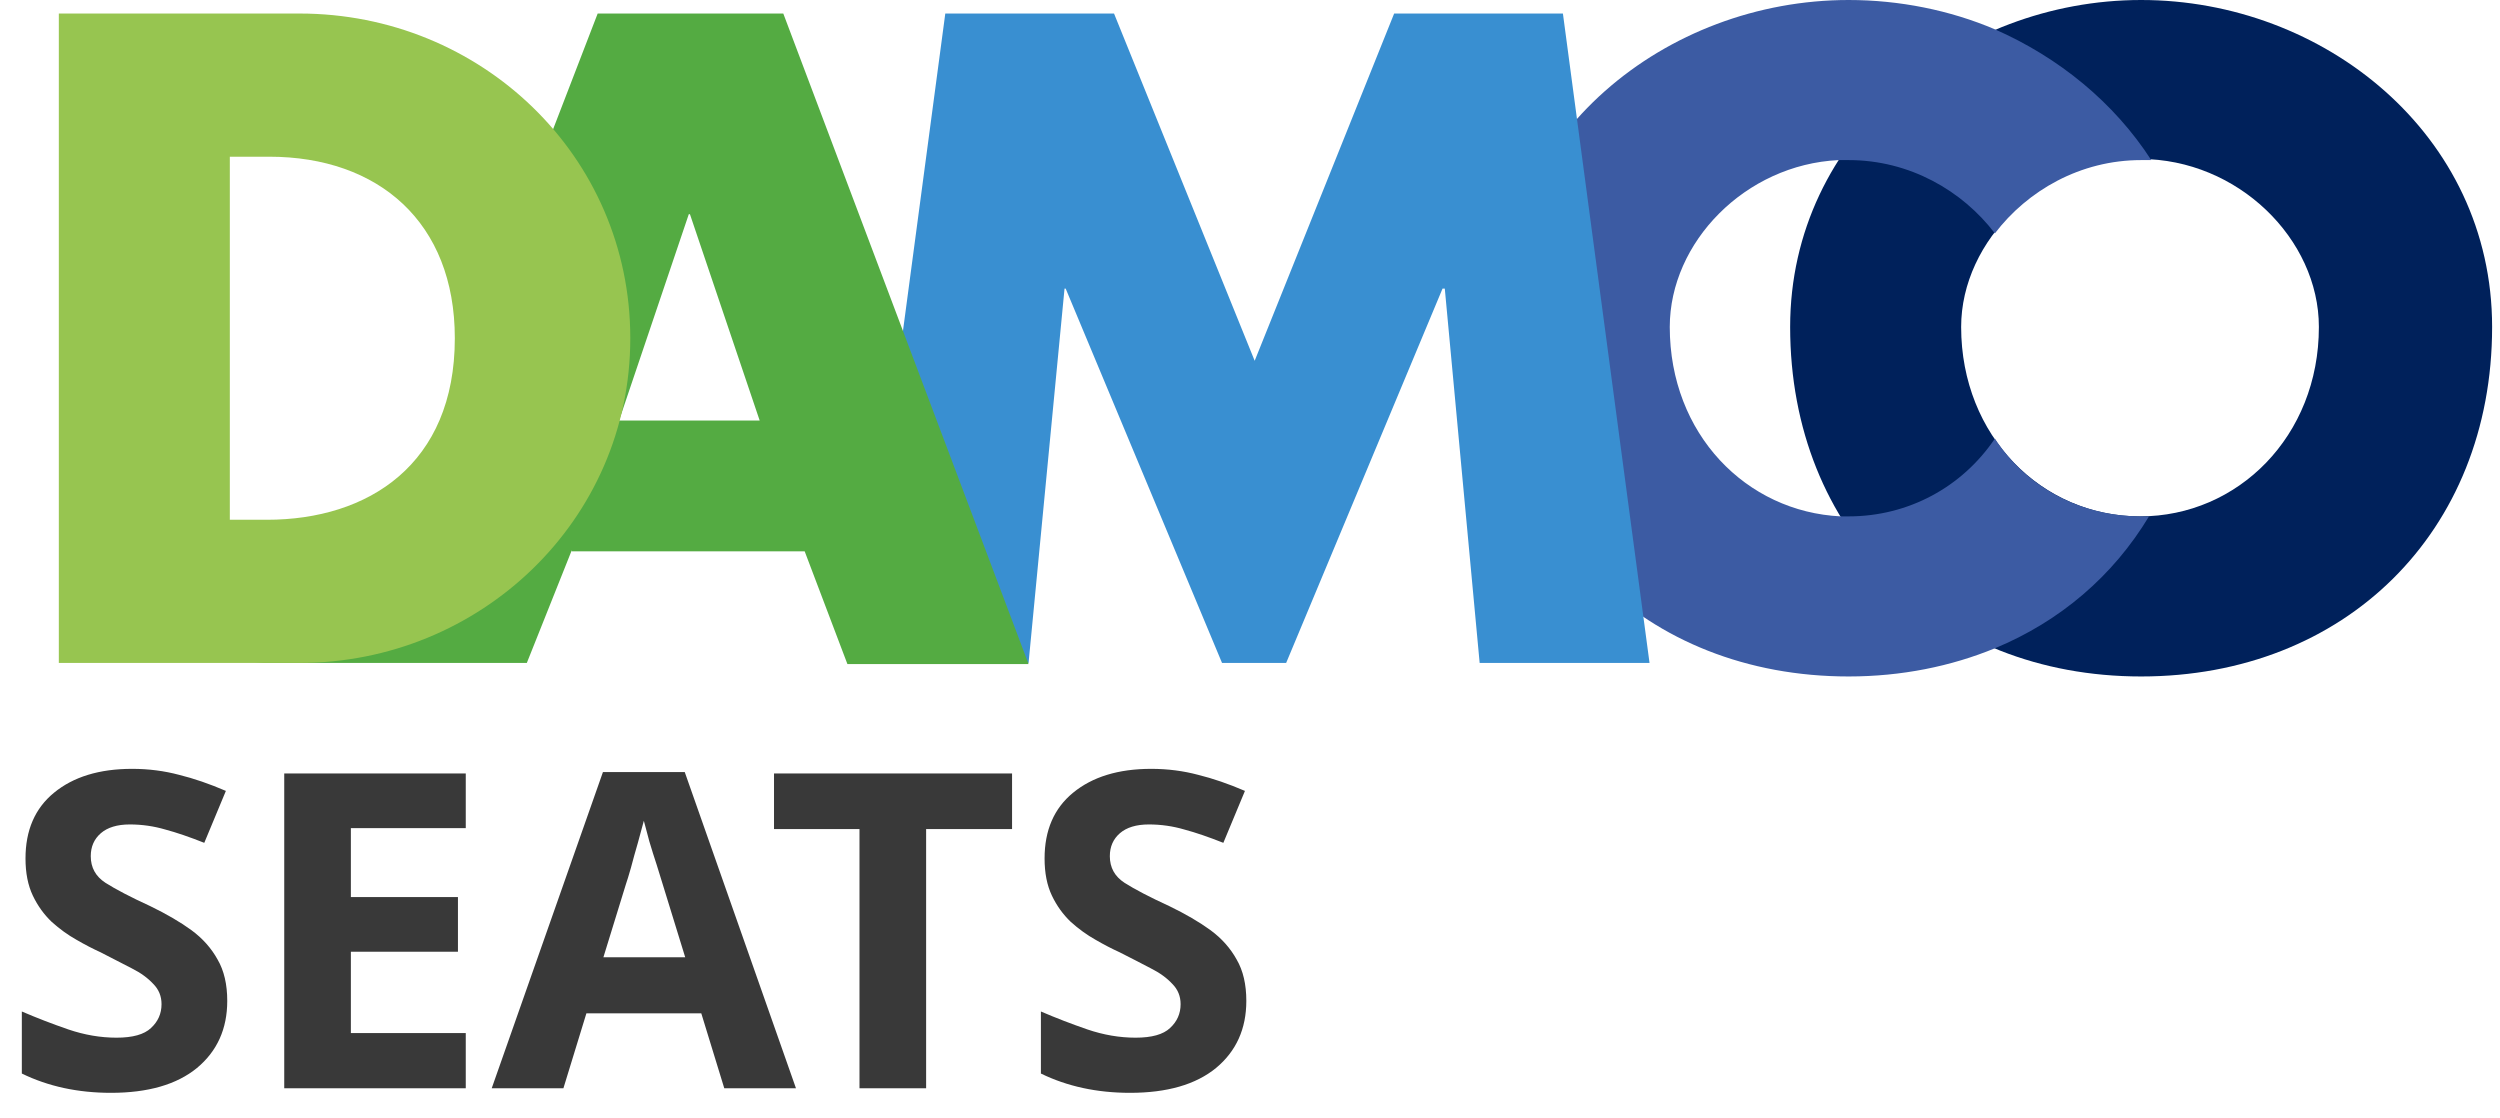
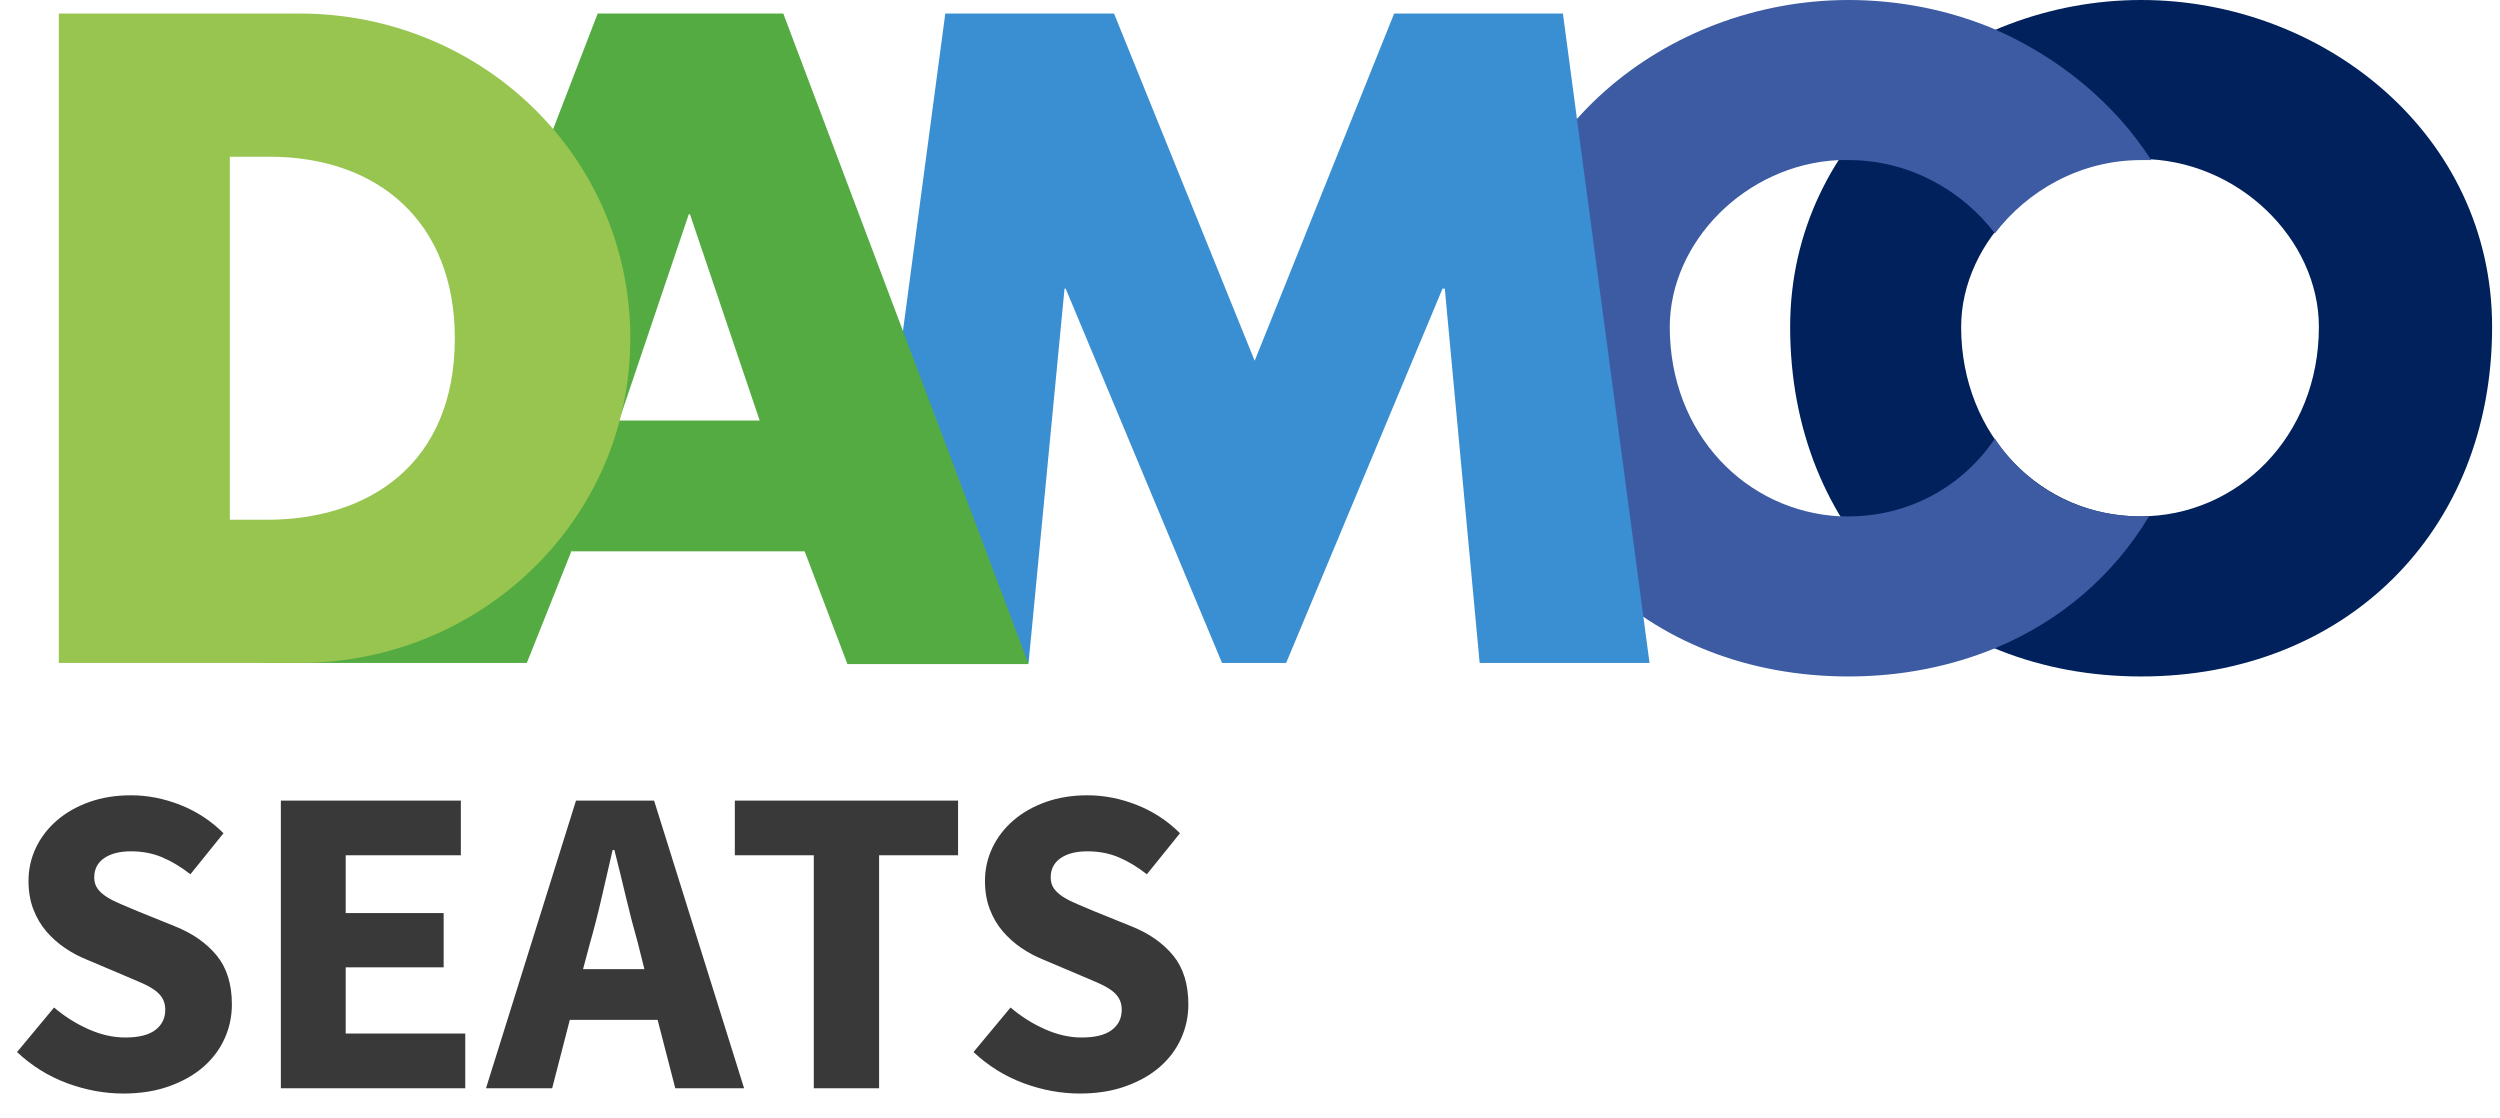
<svg xmlns="http://www.w3.org/2000/svg" width="85px" height="38px" viewBox="0 0 85 38" version="1.1">
  <defs />
  <g id="seats-available" stroke="none" stroke-width="1" fill="none" fill-rule="evenodd">
    <g id="1A.-Home-available" transform="translate(-13, -16)">
-       <g id="Group-3" transform="translate(12, 16)">
-         <g id="logo" transform="translate(3, 0)">
+       <g id="Group-3" transform="translate(13, 16)">
+         <g id="logo" transform="translate(2, 0)">
          <g id="Layer_1">
            <path d="M64.679,11.117 C64.679,14.835 67.433,17.557 70.76,17.557 C74.088,17.557 76.842,14.835 76.842,11.117 C76.842,8.127 74.088,5.405 70.76,5.405 C67.433,5.443 64.679,8.165 64.679,11.117 L64.679,11.117 Z M82.732,11.117 C82.732,18.093 77.722,23 70.799,23 C63.876,23 58.865,18.093 58.865,11.117 C58.865,4.6 64.602,0 70.799,0 C76.995,0 82.732,4.562 82.732,11.117 L82.732,11.117 Z" id="Shape" fill="#00215B" />
            <path d="M65.826,14.912 C64.717,16.56 62.881,17.557 60.854,17.557 L60.586,17.557 C57.373,17.403 54.772,14.758 54.772,11.117 C54.772,8.242 57.335,5.597 60.51,5.443 L60.854,5.443 C62.919,5.443 64.717,6.478 65.826,7.935 C66.935,6.478 68.733,5.443 70.799,5.443 L71.143,5.443 C69.881,3.488 68.006,1.955 65.826,0.997 C64.296,0.345 62.575,0 60.854,0 C54.658,0 48.92,4.562 48.92,11.117 C48.92,18.093 53.931,23 60.854,23 C62.652,23 64.335,22.655 65.826,22.042 C68.045,21.122 69.842,19.588 71.066,17.557 L70.799,17.557 C68.733,17.557 66.897,16.56 65.826,14.912 L65.826,14.912 Z" id="Shape" fill="#3C5BA3" />
            <polygon id="Shape" fill="#398FD1" points="39.549 22.54 34.233 9.813 34.194 9.813 32.971 22.54 27.195 22.54 30.14 0.46 35.877 0.46 40.659 12.267 45.401 0.46 51.139 0.46 54.084 22.54 48.308 22.54 47.123 9.813 47.046 9.813 41.729 22.54" />
            <path d="M21.458,7.283 L21.419,7.283 L19.048,14.298 L23.829,14.298 L21.458,7.283 L21.458,7.283 Z M17.441,18.707 L15.912,22.54 L6.655,22.54 L9.945,22.195 L18.321,0.46 L24.632,0.46 L32.971,22.578 L26.812,22.578 L25.359,18.745 L17.441,18.745 L17.441,18.707 Z" id="Shape" fill="#54AB42" />
            <path d="M5.776,17.672 L7.076,17.672 C10.518,17.672 13.464,15.793 13.464,11.5 C13.464,7.552 10.863,5.328 7.153,5.328 L5.814,5.328 L5.814,17.672 L5.776,17.672 Z M0,0.46 L8.185,0.46 C14.343,0.46 19.43,5.29 19.43,11.5 C19.43,17.71 14.305,22.54 8.185,22.54 L0,22.54 L0,0.46 L0,0.46 Z" id="Shape" fill="#97C550" />
          </g>
        </g>
-         <text id="SEATS" font-family="SourceSansPro-Bold, Source Sans Pro" font-size="15" font-weight="bold" fill="#393939">
-           <tspan x="1.054" y="37">SEATS</tspan>
-         </text>
+         <path d="M1.839,34.255 C2.189,34.555 2.576,34.8 3.001,34.99 C3.426,35.18 3.844,35.275 4.254,35.275 C4.714,35.275 5.056,35.19 5.281,35.02 C5.506,34.85 5.619,34.62 5.619,34.33 C5.619,34.18 5.586,34.05 5.521,33.94 C5.456,33.83 5.361,33.733 5.236,33.648 C5.111,33.562 4.961,33.483 4.786,33.407 C4.611,33.332 4.419,33.25 4.209,33.16 L2.934,32.62 C2.684,32.52 2.441,32.39 2.206,32.23 C1.971,32.07 1.761,31.883 1.576,31.668 C1.391,31.452 1.244,31.203 1.134,30.918 C1.024,30.632 0.969,30.31 0.969,29.95 C0.969,29.55 1.054,29.173 1.224,28.817 C1.394,28.462 1.634,28.153 1.944,27.887 C2.254,27.622 2.621,27.415 3.046,27.265 C3.471,27.115 3.939,27.04 4.449,27.04 C5.019,27.04 5.581,27.15 6.136,27.37 C6.691,27.59 7.179,27.91 7.599,28.33 L6.474,29.725 C6.154,29.475 5.834,29.283 5.514,29.148 C5.194,29.012 4.839,28.945 4.449,28.945 C4.069,28.945 3.766,29.022 3.541,29.177 C3.316,29.333 3.204,29.55 3.204,29.83 C3.204,29.98 3.241,30.107 3.316,30.212 C3.391,30.318 3.496,30.412 3.631,30.497 C3.766,30.583 3.924,30.662 4.104,30.738 C4.284,30.813 4.479,30.895 4.689,30.985 L5.949,31.495 C6.549,31.735 7.021,32.065 7.366,32.485 C7.711,32.905 7.884,33.46 7.884,34.15 C7.884,34.56 7.801,34.947 7.636,35.312 C7.471,35.678 7.231,35.997 6.916,36.273 C6.601,36.548 6.214,36.767 5.754,36.932 C5.294,37.098 4.774,37.18 4.194,37.18 C3.554,37.18 2.916,37.063 2.281,36.828 C1.646,36.592 1.079,36.24 0.579,35.77 L1.839,34.255 Z M9.549,27.22 L15.669,27.22 L15.669,29.08 L11.754,29.08 L11.754,31.045 L15.084,31.045 L15.084,32.89 L11.754,32.89 L11.754,35.14 L15.819,35.14 L15.819,37 L9.549,37 L9.549,27.22 Z M21.909,32.95 L21.684,32.05 C21.544,31.56 21.409,31.04 21.279,30.49 C21.149,29.94 21.019,29.41 20.889,28.9 L20.829,28.9 C20.709,29.42 20.586,29.952 20.461,30.497 C20.336,31.043 20.204,31.56 20.064,32.05 L19.824,32.95 L21.909,32.95 Z M22.359,34.675 L19.374,34.675 L18.774,37 L16.524,37 L19.584,27.22 L22.239,27.22 L25.299,37 L22.959,37 L22.359,34.675 Z M27.669,29.08 L24.984,29.08 L24.984,27.22 L32.574,27.22 L32.574,29.08 L29.889,29.08 L29.889,37 L27.669,37 L27.669,29.08 Z M34.359,34.255 C34.709,34.555 35.096,34.8 35.521,34.99 C35.946,35.18 36.364,35.275 36.774,35.275 C37.234,35.275 37.576,35.19 37.801,35.02 C38.026,34.85 38.139,34.62 38.139,34.33 C38.139,34.18 38.106,34.05 38.041,33.94 C37.976,33.83 37.881,33.733 37.756,33.648 C37.631,33.562 37.481,33.483 37.306,33.407 C37.131,33.332 36.939,33.25 36.729,33.16 L35.454,32.62 C35.204,32.52 34.961,32.39 34.726,32.23 C34.491,32.07 34.281,31.883 34.096,31.668 C33.911,31.452 33.764,31.203 33.654,30.918 C33.544,30.632 33.489,30.31 33.489,29.95 C33.489,29.55 33.574,29.173 33.744,28.817 C33.914,28.462 34.154,28.153 34.464,27.887 C34.774,27.622 35.141,27.415 35.566,27.265 C35.991,27.115 36.459,27.04 36.969,27.04 C37.539,27.04 38.101,27.15 38.656,27.37 C39.211,27.59 39.699,27.91 40.119,28.33 L38.994,29.725 C38.674,29.475 38.354,29.283 38.034,29.148 C37.714,29.012 37.359,28.945 36.969,28.945 C36.589,28.945 36.286,29.022 36.061,29.177 C35.836,29.333 35.724,29.55 35.724,29.83 C35.724,29.98 35.761,30.107 35.836,30.212 C35.911,30.318 36.016,30.412 36.151,30.497 C36.286,30.583 36.444,30.662 36.624,30.738 C36.804,30.813 36.999,30.895 37.209,30.985 L38.469,31.495 C39.069,31.735 39.541,32.065 39.886,32.485 C40.231,32.905 40.404,33.46 40.404,34.15 C40.404,34.56 40.321,34.947 40.156,35.312 C39.991,35.678 39.751,35.997 39.436,36.273 C39.121,36.548 38.734,36.767 38.274,36.932 C37.814,37.098 37.294,37.18 36.714,37.18 C36.074,37.18 35.436,37.063 34.801,36.828 C34.166,36.592 33.599,36.24 33.099,35.77 L34.359,34.255 Z" id="SEATS" fill="#393939" />
      </g>
    </g>
  </g>
</svg>
